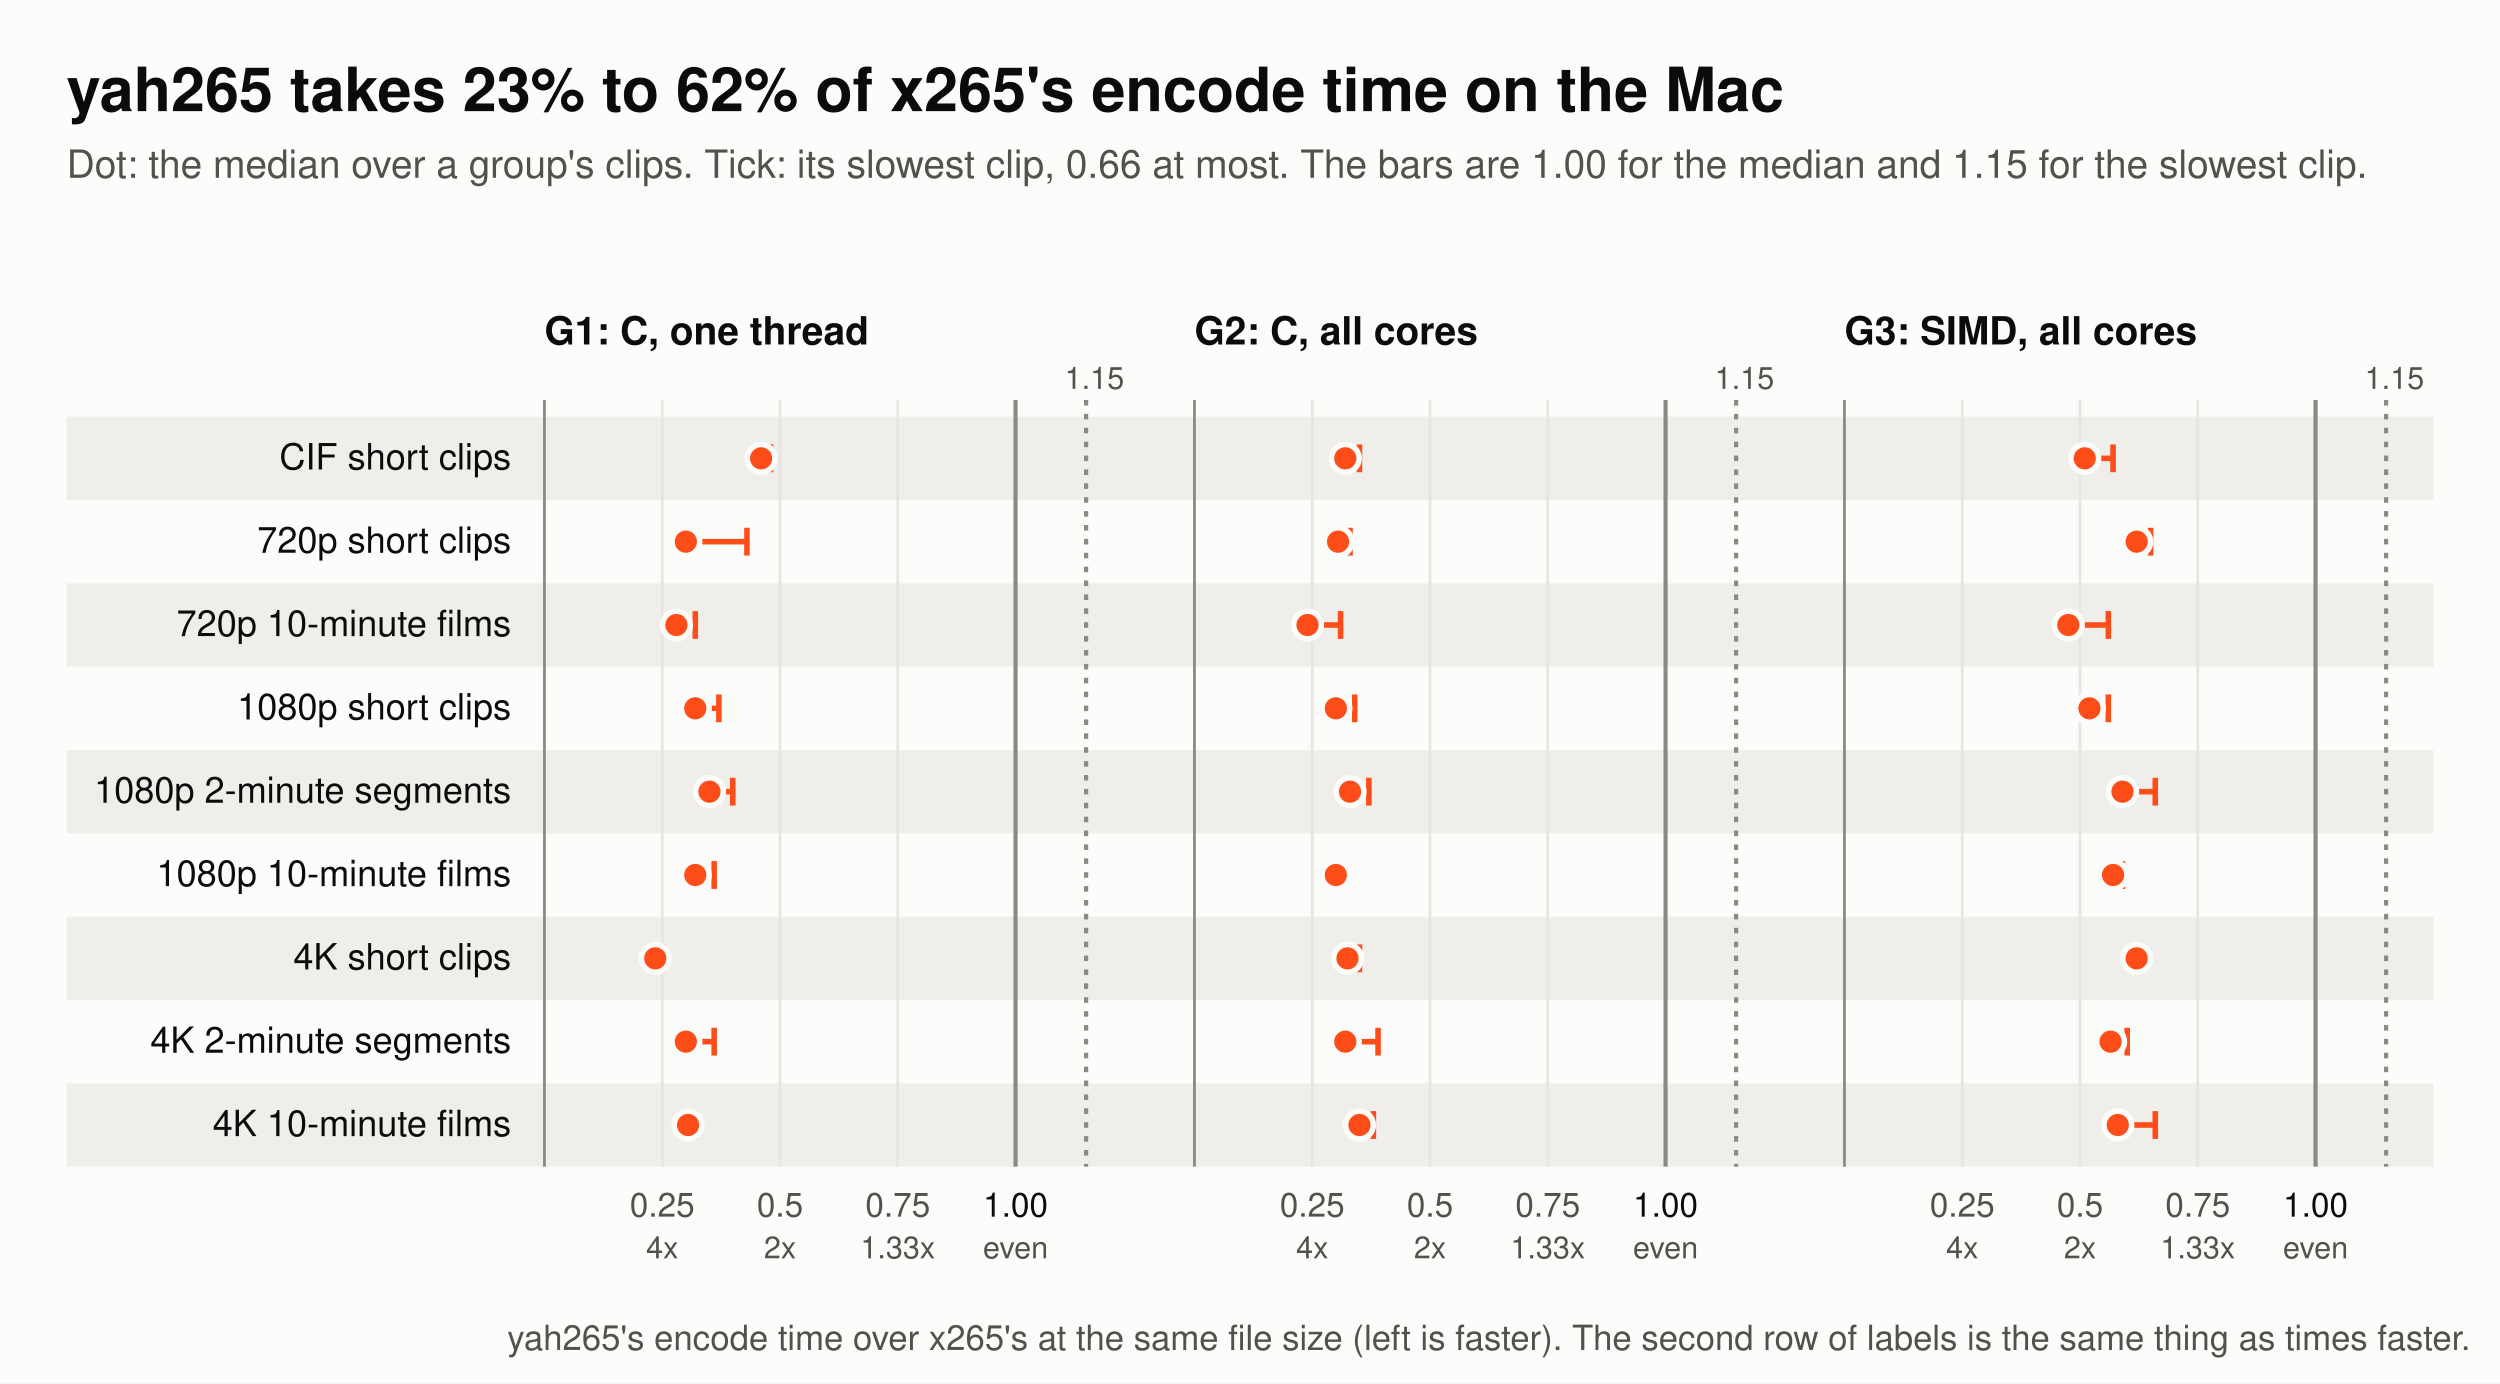
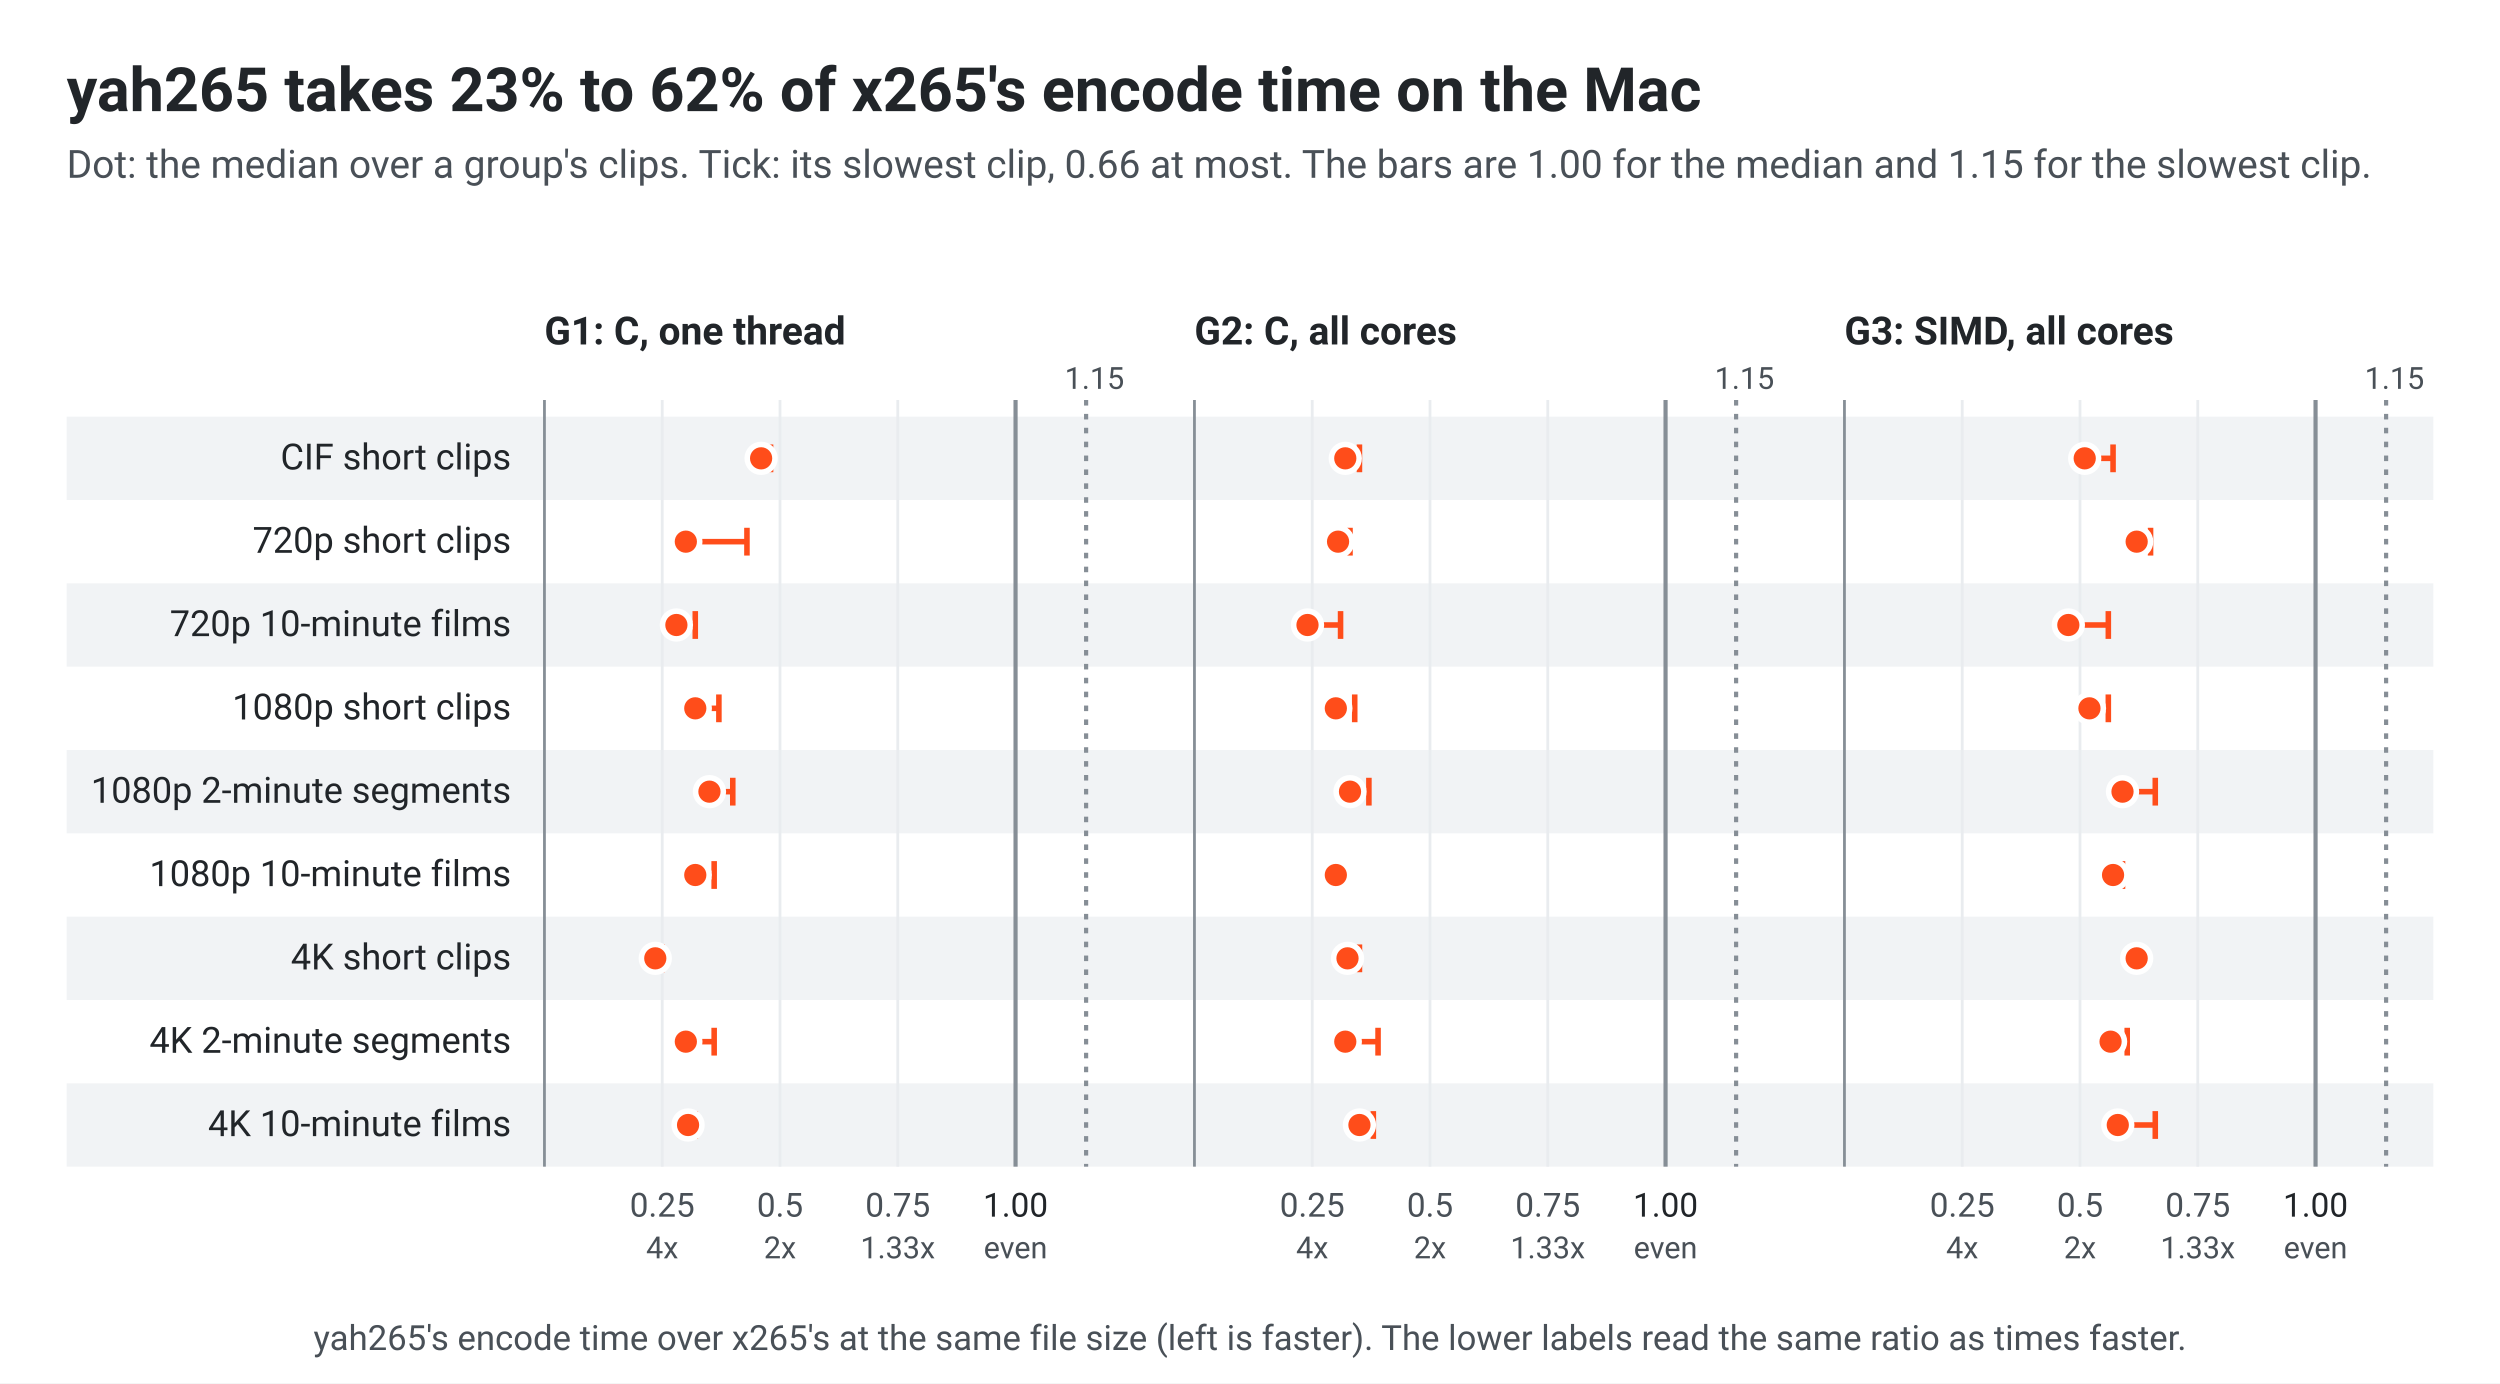
<svg xmlns="http://www.w3.org/2000/svg" width="900" height="498" viewBox="0 0 900 498" role="img">
  <style>
- .bg{fill:#fcfcfb}.t1{fill:#0b0b0b}.t2{fill:#52514e}.grid{stroke:#e6e5e1}
- .base{stroke:#8a8984}.ring{stroke:#fcfcfb}.band{fill:#efeeea}
- .s1{fill:#ff4d1a}.s2{fill:#2a78d6}.s3{fill:#1baf7a}.sx{fill:#8a8984}
- .l1{stroke:#ff4d1a}.l2{stroke:#2a78d6}.l3{stroke:#1baf7a}.lx{stroke:#8a8984}.span{stroke:#e6e5e1}
- text{font-family:-apple-system,BlinkMacSystemFont,"Segoe UI",Helvetica,Arial,sans-serif}
+ .bg{fill:#ffffff}.t1{fill:#212529}.t2{fill:#495057}.grid{stroke:#e9ecef}
+ .base{stroke:#868e96}.ring{stroke:#ffffff}.med{stroke:#212529}.band{fill:#f1f3f5}
+ .s1{fill:#ff4d1a}.s2{fill:#00919a}.s3{fill:#6250d6}.sx{fill:#868e96}
+ .l1{stroke:#ff4d1a}.l2{stroke:#00919a}.l3{stroke:#6250d6}.lx{stroke:#868e96}.span{stroke:#dee2e6}
+ .note{fill:#b8330a}.wash{fill:#ffe8dc}
+ text{font-family:system-ui,-apple-system,"Segoe UI",Roboto,Helvetica,Arial,sans-serif}
@media (prefers-color-scheme:dark){
- .bg{fill:#1a1a19}.t1{fill:#f0efec}.t2{fill:#c3c2b7}.grid{stroke:#2e2e2c}
- .base{stroke:#8a8984}.ring{stroke:#1a1a19}.band{fill:#262624}
- .s1{fill:#ff4d1a}.s2{fill:#3987e5}.s3{fill:#199e70}.sx{fill:#8a8984}
- .l1{stroke:#ff4d1a}.l2{stroke:#3987e5}.l3{stroke:#199e70}.lx{stroke:#8a8984}.span{stroke:#3a3a37}}
+ .bg{fill:#1b1c1e}.t1{fill:#e9ecee}.t2{fill:#b6bcc1}.grid{stroke:#2e3135}
+ .base{stroke:#8f959a}.ring{stroke:#1b1c1e}.med{stroke:#e9ecee}.band{fill:#23262a}
+ .s1{fill:#ff4d1a}.s2{fill:#12a3ad}.s3{fill:#9085e9}.sx{fill:#8f959a}
+ .l1{stroke:#ff4d1a}.l2{stroke:#12a3ad}.l3{stroke:#9085e9}.lx{stroke:#8f959a}.span{stroke:#3a3e43}
+ .note{fill:#ff8a5c}.wash{fill:#45200f}}
</style>
  <rect width="100%" height="100%" class="bg" />
  <text x="24.0" y="40.0" font-size="22" class="t1" text-anchor="start" font-weight="600">yah265 takes 23% to 62% of x265's encode time on the Mac</text>
  <text x="24.0" y="64.0" font-size="14" class="t2" text-anchor="start">Dot: the median over a group's clips. Tick: its slowest clip, 0.66 at most. The bars are 1.00 for the median and 1.15 for the slowest clip.</text>
  <rect x="24" y="150.0" width="852" height="30" class="band" />
  <text x="184.0" y="169.0" font-size="13" class="t1" text-anchor="end">CIF short clips</text>
  <text x="184.0" y="199.0" font-size="13" class="t1" text-anchor="end">720p short clips</text>
  <rect x="24" y="210.0" width="852" height="30" class="band" />
  <text x="184.0" y="229.0" font-size="13" class="t1" text-anchor="end">720p 10-minute films</text>
  <text x="184.0" y="259.0" font-size="13" class="t1" text-anchor="end">1080p short clips</text>
  <rect x="24" y="270.0" width="852" height="30" class="band" />
  <text x="184.0" y="289.0" font-size="13" class="t1" text-anchor="end">1080p 2-minute segments</text>
  <text x="184.0" y="319.0" font-size="13" class="t1" text-anchor="end">1080p 10-minute films</text>
  <rect x="24" y="330.0" width="852" height="30" class="band" />
  <text x="184.0" y="349.0" font-size="13" class="t1" text-anchor="end">4K short clips</text>
  <text x="184.0" y="379.0" font-size="13" class="t1" text-anchor="end">4K 2-minute segments</text>
  <rect x="24" y="390.0" width="852" height="30" class="band" />
  <text x="184.0" y="409.0" font-size="13" class="t1" text-anchor="end">4K 10-minute films</text>
  <text x="196.0" y="124.0" font-size="14" class="t1" text-anchor="start" font-weight="600">G1: C, one thread</text>
  <line x1="238.4" y1="144.0" x2="238.4" y2="420.0" class="grid" stroke-width="1" />
  <text x="238.4" y="438.0" font-size="12" class="t2" text-anchor="middle">0.25</text>
  <text x="238.4" y="453.0" font-size="11" class="t2" text-anchor="middle">4x</text>
  <line x1="280.8" y1="144.0" x2="280.8" y2="420.0" class="grid" stroke-width="1" />
  <text x="280.8" y="438.0" font-size="12" class="t2" text-anchor="middle">0.5</text>
  <text x="280.8" y="453.0" font-size="11" class="t2" text-anchor="middle">2x</text>
  <line x1="323.2" y1="144.0" x2="323.2" y2="420.0" class="grid" stroke-width="1" />
  <text x="323.2" y="438.0" font-size="12" class="t2" text-anchor="middle">0.75</text>
  <text x="323.2" y="453.0" font-size="11" class="t2" text-anchor="middle">1.33x</text>
  <line x1="196.0" y1="144.0" x2="196.0" y2="420.0" class="base" stroke-width="1" />
  <line x1="365.6" y1="144.0" x2="365.6" y2="420.0" class="base" stroke-width="1.5" />
  <text x="365.6" y="438.0" font-size="12" class="t1" text-anchor="middle">1.00</text>
  <text x="365.6" y="453.0" font-size="11" class="t2" text-anchor="middle">even</text>
  <line x1="391.0" y1="144.0" x2="391.0" y2="420.0" class="base" stroke-width="1.5" stroke-dasharray="2 3" />
  <text x="394.0" y="140.0" font-size="11" class="t2" text-anchor="middle">1.15</text>
  <line x1="274.0" y1="165.0" x2="277.4" y2="165.0" class="l1" stroke-width="2" />
  <line x1="277.4" y1="160.0" x2="277.4" y2="170.0" class="l1" stroke-width="2" />
  <circle cx="274.0" cy="165.0" r="5" class="s1 ring" stroke-width="2" />
  <line x1="246.9" y1="195.0" x2="268.9" y2="195.0" class="l1" stroke-width="2" />
  <line x1="268.9" y1="190.0" x2="268.9" y2="200.0" class="l1" stroke-width="2" />
  <circle cx="246.9" cy="195.0" r="5" class="s1 ring" stroke-width="2" />
  <line x1="243.5" y1="225.0" x2="250.3" y2="225.0" class="l1" stroke-width="2" />
  <line x1="250.3" y1="220.0" x2="250.3" y2="230.0" class="l1" stroke-width="2" />
  <circle cx="243.5" cy="225.0" r="5" class="s1 ring" stroke-width="2" />
  <line x1="250.3" y1="255.0" x2="258.8" y2="255.0" class="l1" stroke-width="2" />
  <line x1="258.8" y1="250.0" x2="258.8" y2="260.0" class="l1" stroke-width="2" />
  <circle cx="250.3" cy="255.0" r="5" class="s1 ring" stroke-width="2" />
  <line x1="255.4" y1="285.0" x2="263.8" y2="285.0" class="l1" stroke-width="2" />
  <line x1="263.8" y1="280.0" x2="263.8" y2="290.0" class="l1" stroke-width="2" />
  <circle cx="255.4" cy="285.0" r="5" class="s1 ring" stroke-width="2" />
  <line x1="250.3" y1="315.0" x2="257.1" y2="315.0" class="l1" stroke-width="2" />
  <line x1="257.1" y1="310.0" x2="257.1" y2="320.0" class="l1" stroke-width="2" />
  <circle cx="250.3" cy="315.0" r="5" class="s1 ring" stroke-width="2" />
  <line x1="235.9" y1="345.0" x2="238.4" y2="345.0" class="l1" stroke-width="2" />
  <line x1="238.4" y1="340.0" x2="238.4" y2="350.0" class="l1" stroke-width="2" />
  <circle cx="235.9" cy="345.0" r="5" class="s1 ring" stroke-width="2" />
  <line x1="246.9" y1="375.0" x2="257.1" y2="375.0" class="l1" stroke-width="2" />
  <line x1="257.1" y1="370.0" x2="257.1" y2="380.0" class="l1" stroke-width="2" />
  <circle cx="246.9" cy="375.0" r="5" class="s1 ring" stroke-width="2" />
  <line x1="247.7" y1="405.0" x2="250.3" y2="405.0" class="l1" stroke-width="2" />
  <line x1="250.3" y1="400.0" x2="250.3" y2="410.0" class="l1" stroke-width="2" />
  <circle cx="247.7" cy="405.0" r="5" class="s1 ring" stroke-width="2" />
  <text x="430.0" y="124.0" font-size="14" class="t1" text-anchor="start" font-weight="600">G2: C, all cores</text>
  <line x1="472.4" y1="144.0" x2="472.4" y2="420.0" class="grid" stroke-width="1" />
  <text x="472.4" y="438.0" font-size="12" class="t2" text-anchor="middle">0.25</text>
  <text x="472.4" y="453.0" font-size="11" class="t2" text-anchor="middle">4x</text>
  <line x1="514.8" y1="144.0" x2="514.8" y2="420.0" class="grid" stroke-width="1" />
  <text x="514.8" y="438.0" font-size="12" class="t2" text-anchor="middle">0.5</text>
  <text x="514.8" y="453.0" font-size="11" class="t2" text-anchor="middle">2x</text>
  <line x1="557.2" y1="144.0" x2="557.2" y2="420.0" class="grid" stroke-width="1" />
  <text x="557.2" y="438.0" font-size="12" class="t2" text-anchor="middle">0.75</text>
  <text x="557.2" y="453.0" font-size="11" class="t2" text-anchor="middle">1.33x</text>
  <line x1="430.0" y1="144.0" x2="430.0" y2="420.0" class="base" stroke-width="1" />
  <line x1="599.6" y1="144.0" x2="599.6" y2="420.0" class="base" stroke-width="1.5" />
  <text x="599.6" y="438.0" font-size="12" class="t1" text-anchor="middle">1.00</text>
  <text x="599.6" y="453.0" font-size="11" class="t2" text-anchor="middle">even</text>
  <line x1="625.0" y1="144.0" x2="625.0" y2="420.0" class="base" stroke-width="1.5" stroke-dasharray="2 3" />
  <text x="628.0" y="140.0" font-size="11" class="t2" text-anchor="middle">1.15</text>
  <line x1="484.3" y1="165.0" x2="489.4" y2="165.0" class="l1" stroke-width="2" />
  <line x1="489.4" y1="160.0" x2="489.4" y2="170.0" class="l1" stroke-width="2" />
  <circle cx="484.3" cy="165.0" r="5" class="s1 ring" stroke-width="2" />
  <line x1="481.7" y1="195.0" x2="486.0" y2="195.0" class="l1" stroke-width="2" />
  <line x1="486.0" y1="190.0" x2="486.0" y2="200.0" class="l1" stroke-width="2" />
  <circle cx="481.7" cy="195.0" r="5" class="s1 ring" stroke-width="2" />
  <line x1="470.7" y1="225.0" x2="482.6" y2="225.0" class="l1" stroke-width="2" />
  <line x1="482.6" y1="220.0" x2="482.6" y2="230.0" class="l1" stroke-width="2" />
  <circle cx="470.7" cy="225.0" r="5" class="s1 ring" stroke-width="2" />
  <line x1="480.9" y1="255.0" x2="487.7" y2="255.0" class="l1" stroke-width="2" />
  <line x1="487.7" y1="250.0" x2="487.7" y2="260.0" class="l1" stroke-width="2" />
  <circle cx="480.9" cy="255.0" r="5" class="s1 ring" stroke-width="2" />
  <line x1="486.0" y1="285.0" x2="492.8" y2="285.0" class="l1" stroke-width="2" />
  <line x1="492.8" y1="280.0" x2="492.8" y2="290.0" class="l1" stroke-width="2" />
  <circle cx="486.0" cy="285.0" r="5" class="s1 ring" stroke-width="2" />
  <line x1="480.9" y1="315.0" x2="482.6" y2="315.0" class="l1" stroke-width="2" />
  <line x1="482.6" y1="310.0" x2="482.6" y2="320.0" class="l1" stroke-width="2" />
  <circle cx="480.9" cy="315.0" r="5" class="s1 ring" stroke-width="2" />
  <line x1="485.1" y1="345.0" x2="489.4" y2="345.0" class="l1" stroke-width="2" />
  <line x1="489.4" y1="340.0" x2="489.4" y2="350.0" class="l1" stroke-width="2" />
  <circle cx="485.1" cy="345.0" r="5" class="s1 ring" stroke-width="2" />
  <line x1="484.3" y1="375.0" x2="496.1" y2="375.0" class="l1" stroke-width="2" />
  <line x1="496.1" y1="370.0" x2="496.1" y2="380.0" class="l1" stroke-width="2" />
  <circle cx="484.3" cy="375.0" r="5" class="s1 ring" stroke-width="2" />
  <line x1="489.4" y1="405.0" x2="494.4" y2="405.0" class="l1" stroke-width="2" />
  <line x1="494.4" y1="400.0" x2="494.4" y2="410.0" class="l1" stroke-width="2" />
  <circle cx="489.4" cy="405.0" r="5" class="s1 ring" stroke-width="2" />
  <text x="664.0" y="124.0" font-size="14" class="t1" text-anchor="start" font-weight="600">G3: SIMD, all cores</text>
  <line x1="706.4" y1="144.0" x2="706.4" y2="420.0" class="grid" stroke-width="1" />
  <text x="706.4" y="438.0" font-size="12" class="t2" text-anchor="middle">0.25</text>
  <text x="706.4" y="453.0" font-size="11" class="t2" text-anchor="middle">4x</text>
  <line x1="748.8" y1="144.0" x2="748.8" y2="420.0" class="grid" stroke-width="1" />
  <text x="748.8" y="438.0" font-size="12" class="t2" text-anchor="middle">0.5</text>
  <text x="748.8" y="453.0" font-size="11" class="t2" text-anchor="middle">2x</text>
  <line x1="791.2" y1="144.0" x2="791.2" y2="420.0" class="grid" stroke-width="1" />
  <text x="791.2" y="438.0" font-size="12" class="t2" text-anchor="middle">0.75</text>
  <text x="791.2" y="453.0" font-size="11" class="t2" text-anchor="middle">1.33x</text>
  <line x1="664.0" y1="144.0" x2="664.0" y2="420.0" class="base" stroke-width="1" />
  <line x1="833.6" y1="144.0" x2="833.6" y2="420.0" class="base" stroke-width="1.5" />
  <text x="833.6" y="438.0" font-size="12" class="t1" text-anchor="middle">1.00</text>
  <text x="833.6" y="453.0" font-size="11" class="t2" text-anchor="middle">even</text>
  <line x1="859.0" y1="144.0" x2="859.0" y2="420.0" class="base" stroke-width="1.5" stroke-dasharray="2 3" />
  <text x="862.0" y="140.0" font-size="11" class="t2" text-anchor="middle">1.15</text>
  <line x1="750.5" y1="165.0" x2="760.7" y2="165.0" class="l1" stroke-width="2" />
  <line x1="760.7" y1="160.0" x2="760.7" y2="170.0" class="l1" stroke-width="2" />
  <circle cx="750.5" cy="165.0" r="5" class="s1 ring" stroke-width="2" />
  <line x1="769.2" y1="195.0" x2="774.2" y2="195.0" class="l1" stroke-width="2" />
  <line x1="774.2" y1="190.0" x2="774.2" y2="200.0" class="l1" stroke-width="2" />
  <circle cx="769.2" cy="195.0" r="5" class="s1 ring" stroke-width="2" />
  <line x1="744.6" y1="225.0" x2="759.0" y2="225.0" class="l1" stroke-width="2" />
  <line x1="759.0" y1="220.0" x2="759.0" y2="230.0" class="l1" stroke-width="2" />
  <circle cx="744.6" cy="225.0" r="5" class="s1 ring" stroke-width="2" />
  <line x1="752.2" y1="255.0" x2="759.0" y2="255.0" class="l1" stroke-width="2" />
  <line x1="759.0" y1="250.0" x2="759.0" y2="260.0" class="l1" stroke-width="2" />
  <circle cx="752.2" cy="255.0" r="5" class="s1 ring" stroke-width="2" />
  <line x1="764.1" y1="285.0" x2="775.9" y2="285.0" class="l1" stroke-width="2" />
  <line x1="775.9" y1="280.0" x2="775.9" y2="290.0" class="l1" stroke-width="2" />
  <circle cx="764.1" cy="285.0" r="5" class="s1 ring" stroke-width="2" />
  <line x1="760.7" y1="315.0" x2="764.1" y2="315.0" class="l1" stroke-width="2" />
  <line x1="764.1" y1="310.0" x2="764.1" y2="320.0" class="l1" stroke-width="2" />
  <circle cx="760.7" cy="315.0" r="5" class="s1 ring" stroke-width="2" />
  <line x1="769.2" y1="345.0" x2="770.8" y2="345.0" class="l1" stroke-width="2" />
  <line x1="770.8" y1="340.0" x2="770.8" y2="350.0" class="l1" stroke-width="2" />
  <circle cx="769.2" cy="345.0" r="5" class="s1 ring" stroke-width="2" />
  <line x1="759.8" y1="375.0" x2="765.8" y2="375.0" class="l1" stroke-width="2" />
  <line x1="765.8" y1="370.0" x2="765.8" y2="380.0" class="l1" stroke-width="2" />
  <circle cx="759.8" cy="375.0" r="5" class="s1 ring" stroke-width="2" />
  <line x1="762.4" y1="405.0" x2="775.9" y2="405.0" class="l1" stroke-width="2" />
  <line x1="775.9" y1="400.0" x2="775.9" y2="410.0" class="l1" stroke-width="2" />
  <circle cx="762.4" cy="405.0" r="5" class="s1 ring" stroke-width="2" />
-   <text x="536.0" y="486.0" font-size="12.5" class="t2" text-anchor="middle">yah265's encode time over x265's at the same file size (left is faster). The second row of labels is the same thing as times faster.</text>
+   <text x="450.0" y="486.0" font-size="12.5" class="t2" text-anchor="middle">yah265's encode time over x265's at the same file size (left is faster). The lower labels read the same ratio as times faster.</text>
</svg>
